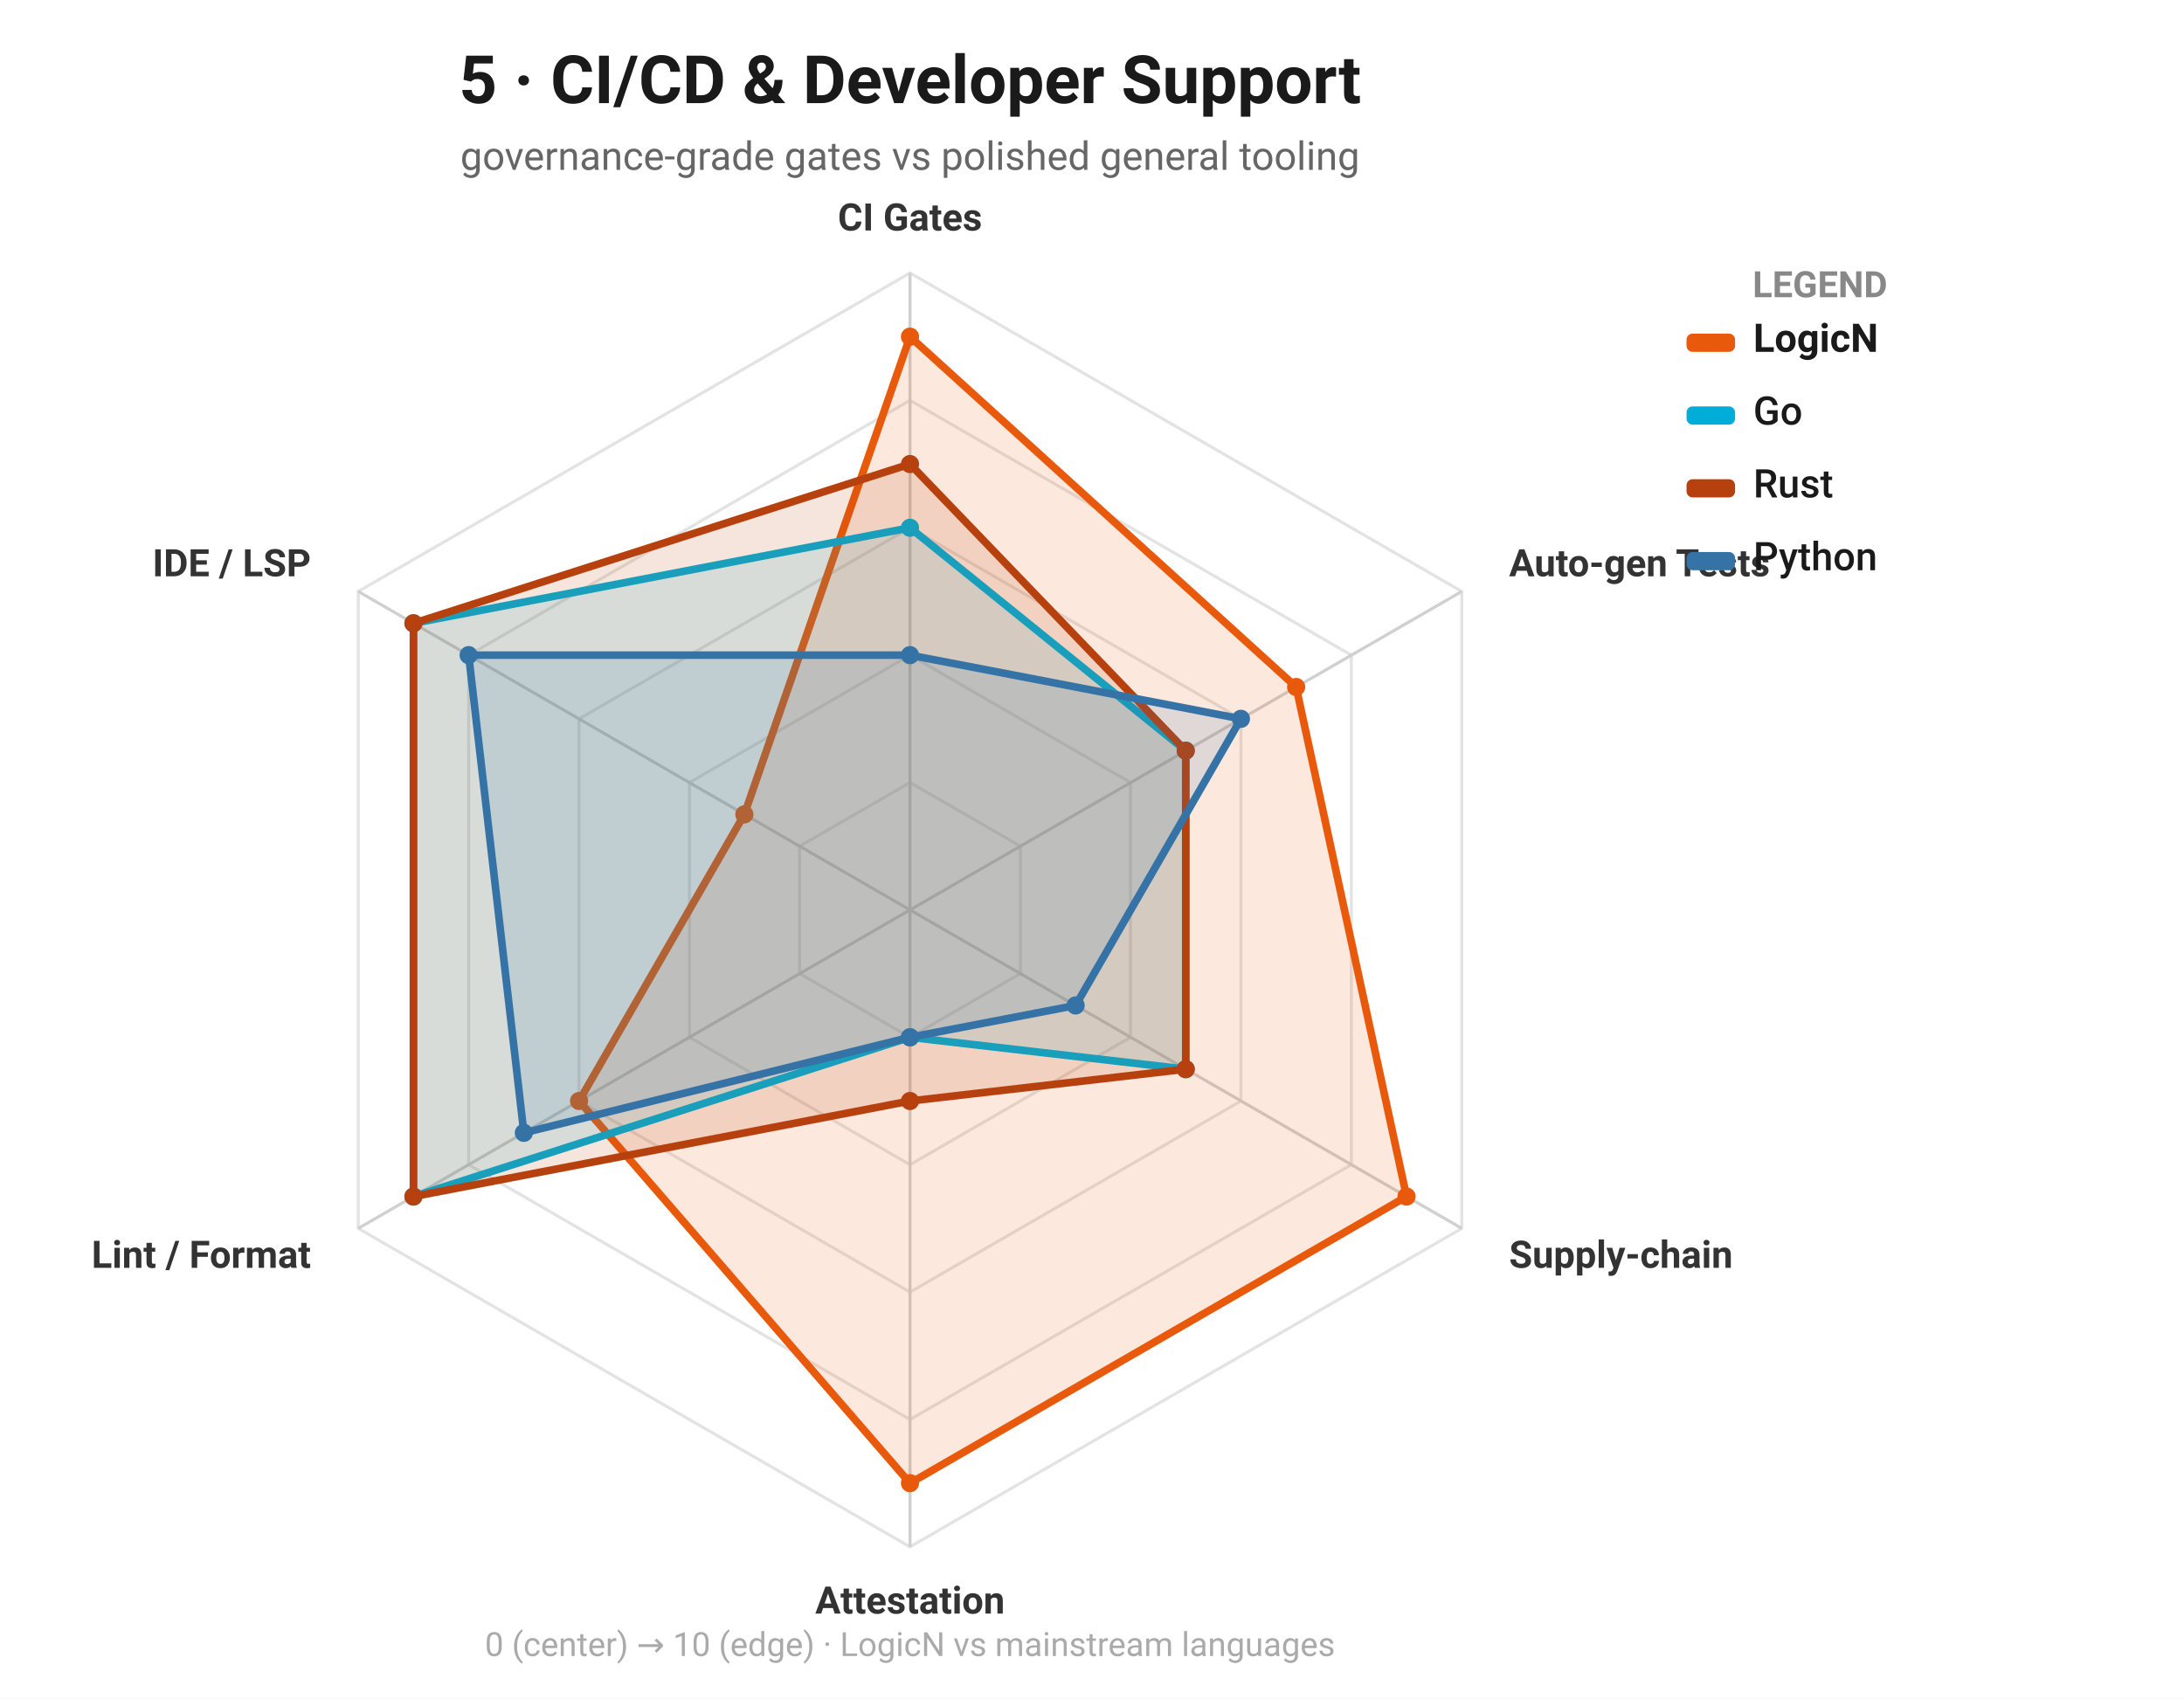
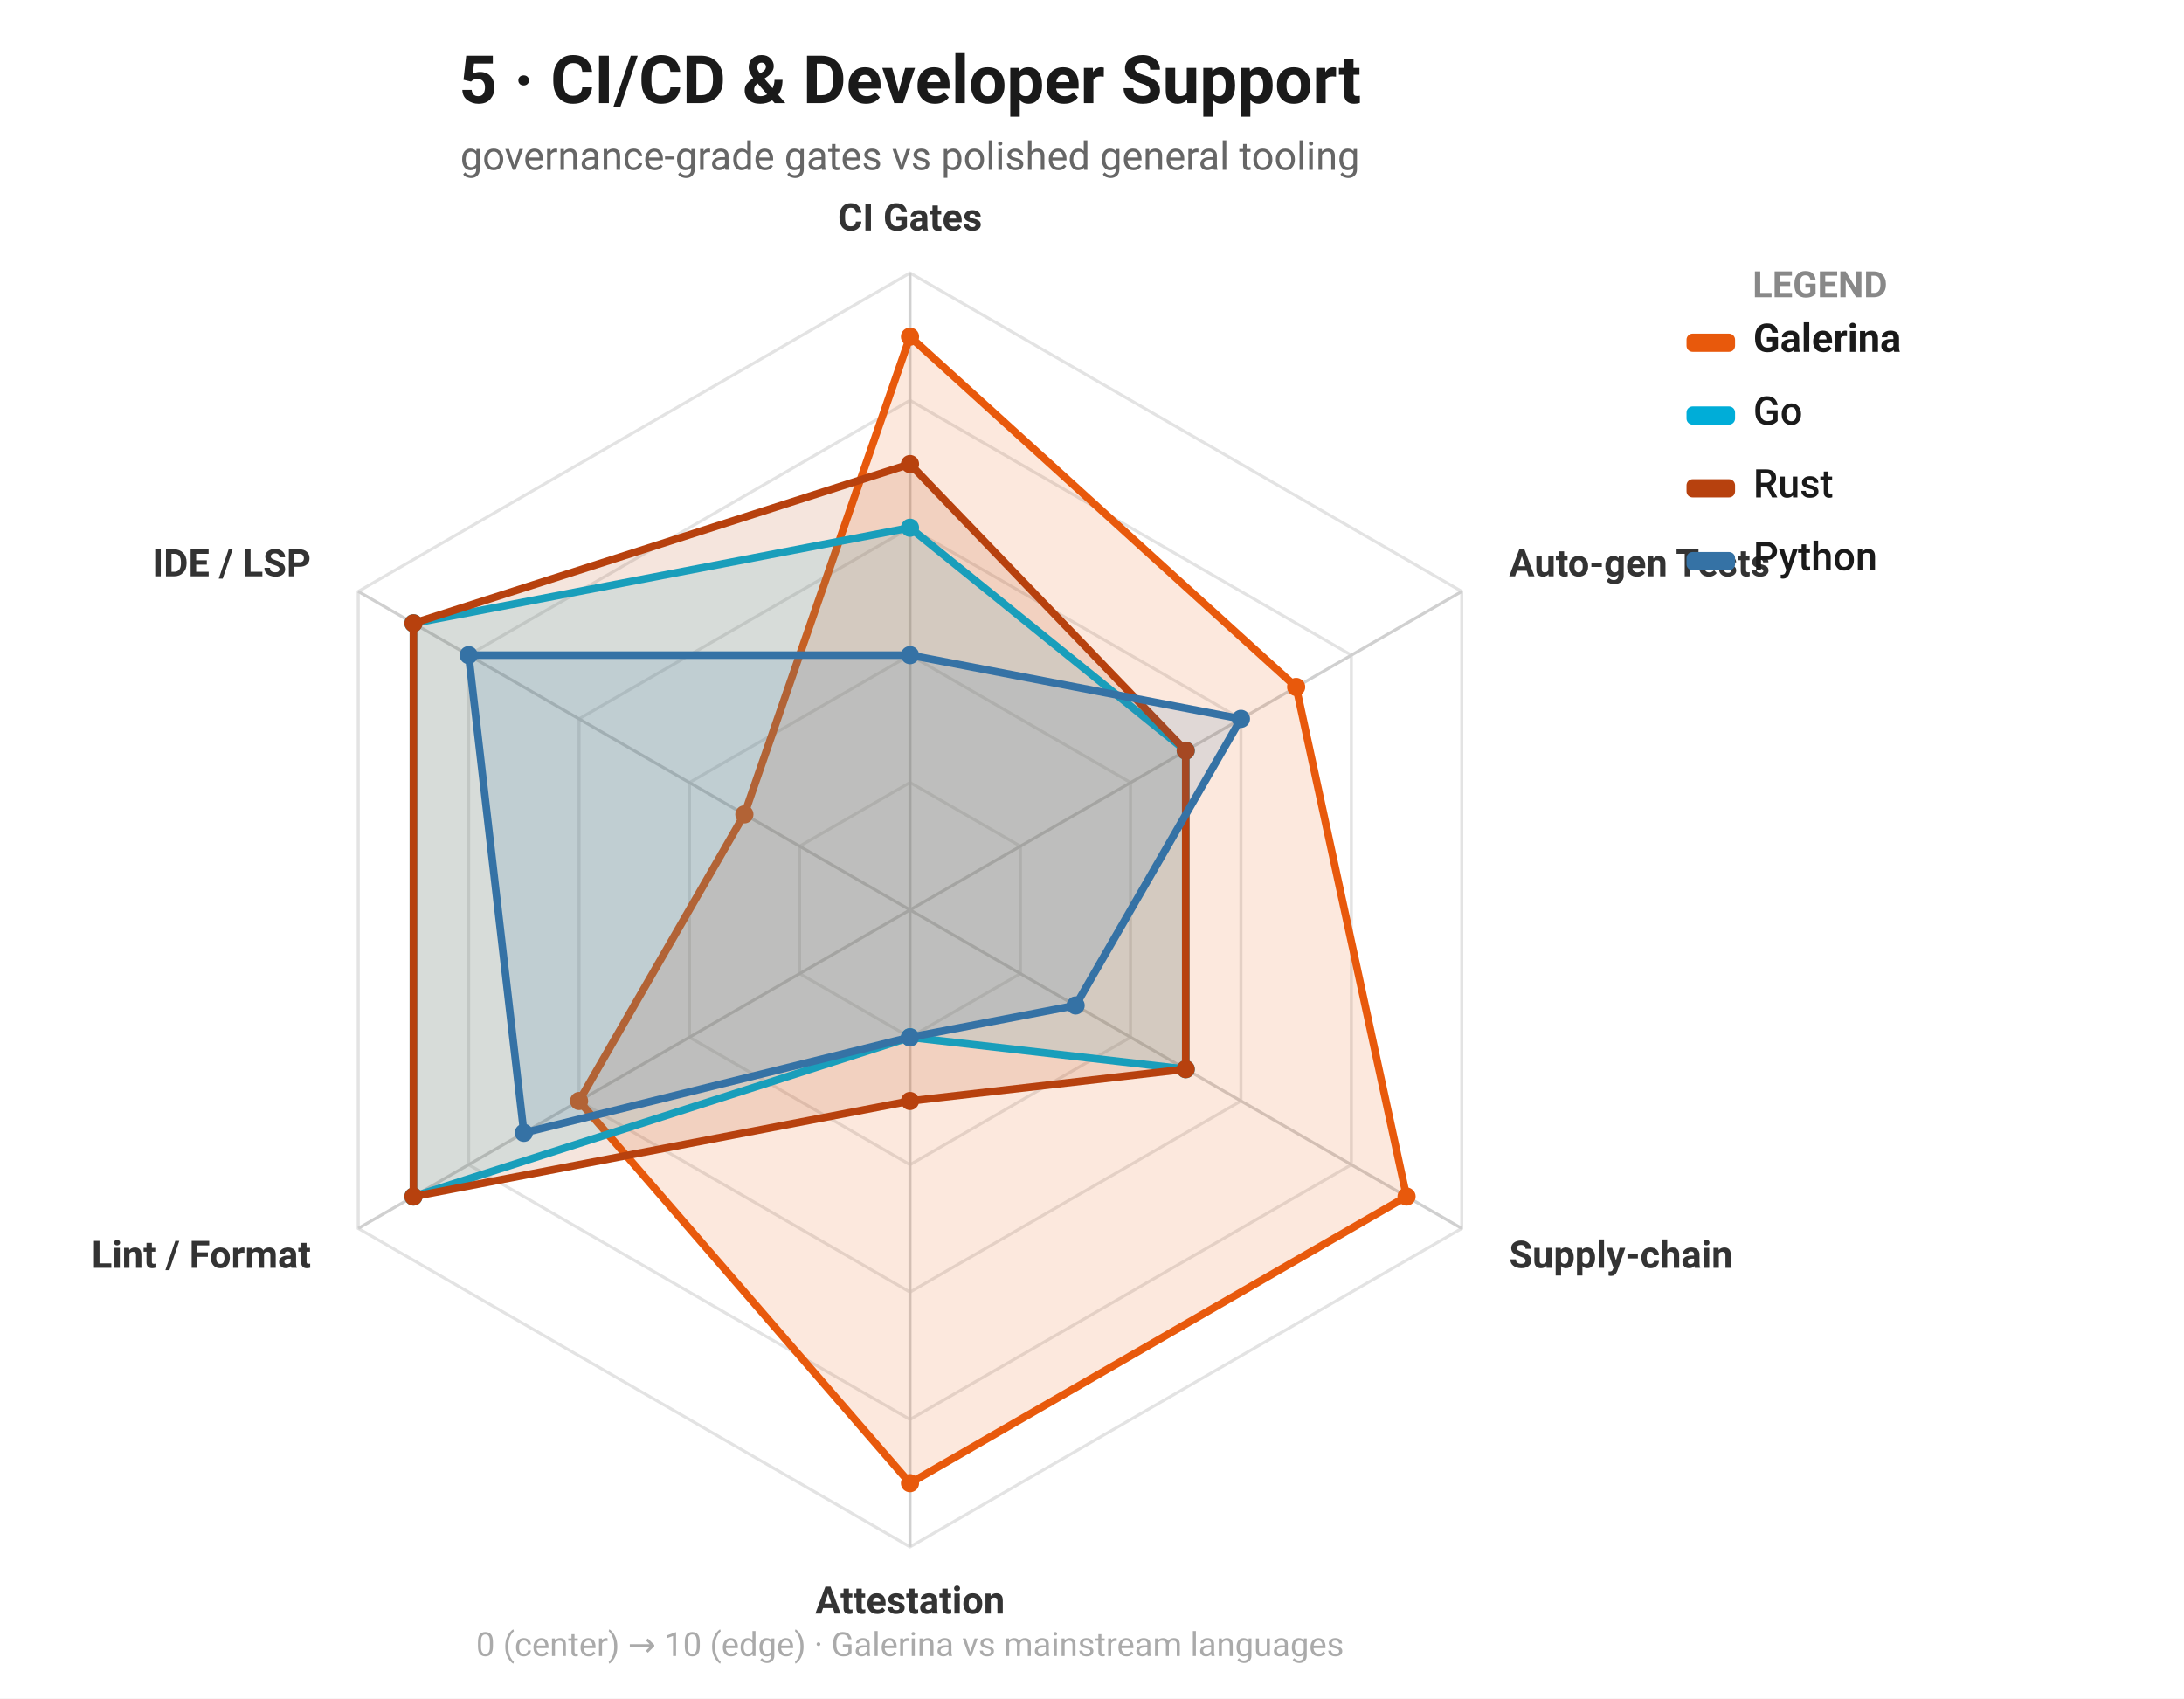
<svg xmlns="http://www.w3.org/2000/svg" viewBox="0 0 720 560" font-family="system-ui,Segoe UI,Roboto,sans-serif">
  <rect width="720" height="560" fill="#ffffff" />
  <text x="300" y="34" text-anchor="middle" font-size="22" font-weight="700" fill="#1a1a1a">5 · CI/CD &amp; Developer Support</text>
  <text x="300" y="56" text-anchor="middle" font-size="13" fill="#666">governance-grade gates vs polished general tooling</text>
  <polygon points="300.0,258.0 336.4,279.0 336.4,321.0 300.0,342.0 263.6,321.0 263.6,279.0" fill="none" stroke="#e3e3e3" stroke-width="1" />
  <polygon points="300.0,216.0 372.7,258.0 372.7,342.0 300.0,384.0 227.3,342.0 227.3,258.0" fill="none" stroke="#e3e3e3" stroke-width="1" />
  <polygon points="300.0,174.0 409.1,237.0 409.1,363.0 300.0,426.0 190.9,363.0 190.9,237.0" fill="none" stroke="#e3e3e3" stroke-width="1" />
  <polygon points="300.0,132.0 445.5,216.0 445.5,384.0 300.0,468.0 154.5,384.0 154.5,216.0" fill="none" stroke="#e3e3e3" stroke-width="1" />
  <polygon points="300.0,90.0 481.9,195.0 481.9,405.0 300.0,510.0 118.1,405.0 118.1,195.0" fill="none" stroke="#e3e3e3" stroke-width="1" />
  <line x1="300" y1="300" x2="300.0" y2="90.0" stroke="#d0d0d0" stroke-width="1" />
  <text x="300.0" y="76.0" text-anchor="middle" font-size="12.5" font-weight="600" fill="#333">CI Gates</text>
  <line x1="300" y1="300" x2="481.9" y2="195.0" stroke="#d0d0d0" stroke-width="1" />
  <text x="497.5" y="190.0" text-anchor="start" font-size="12.5" font-weight="600" fill="#333">Auto-gen Tests</text>
  <line x1="300" y1="300" x2="481.9" y2="405.0" stroke="#d0d0d0" stroke-width="1" />
  <text x="497.5" y="418.0" text-anchor="start" font-size="12.5" font-weight="600" fill="#333">Supply-chain</text>
  <line x1="300" y1="300" x2="300.0" y2="510.0" stroke="#d0d0d0" stroke-width="1" />
  <text x="300.0" y="532.0" text-anchor="middle" font-size="12.5" font-weight="600" fill="#333">Attestation</text>
  <line x1="300" y1="300" x2="118.1" y2="405.0" stroke="#d0d0d0" stroke-width="1" />
  <text x="102.5" y="418.0" text-anchor="end" font-size="12.5" font-weight="600" fill="#333">Lint / Format</text>
  <line x1="300" y1="300" x2="118.1" y2="195.0" stroke="#d0d0d0" stroke-width="1" />
  <text x="102.5" y="190.0" text-anchor="end" font-size="12.5" font-weight="600" fill="#333">IDE / LSP</text>
  <polygon points="300.0,111.0 427.3,226.5 463.7,394.5 300.0,489.0 190.9,363.0 245.4,268.5" fill="#e8590c" fill-opacity="0.14" stroke="#e8590c" stroke-width="2.5" stroke-linejoin="round" />
  <circle cx="300.0" cy="111.0" r="3" fill="#e8590c" />
  <circle cx="427.3" cy="226.5" r="3" fill="#e8590c" />
  <circle cx="463.7" cy="394.5" r="3" fill="#e8590c" />
  <circle cx="300.0" cy="489.0" r="3" fill="#e8590c" />
  <circle cx="190.9" cy="363.0" r="3" fill="#e8590c" />
  <circle cx="245.4" cy="268.5" r="3" fill="#e8590c" />
  <polygon points="300.0,174.0 390.9,247.5 390.9,352.5 300.0,342.0 136.3,394.5 136.3,205.5" fill="#00add8" fill-opacity="0.14" stroke="#00add8" stroke-width="2.5" stroke-linejoin="round" />
  <circle cx="300.0" cy="174.0" r="3" fill="#00add8" />
  <circle cx="390.9" cy="247.5" r="3" fill="#00add8" />
  <circle cx="390.9" cy="352.5" r="3" fill="#00add8" />
  <circle cx="300.0" cy="342.0" r="3" fill="#00add8" />
  <circle cx="136.3" cy="394.5" r="3" fill="#00add8" />
  <circle cx="136.3" cy="205.5" r="3" fill="#00add8" />
  <polygon points="300.0,153.0 390.9,247.5 390.9,352.5 300.0,363.0 136.3,394.5 136.3,205.5" fill="#b7410e" fill-opacity="0.14" stroke="#b7410e" stroke-width="2.5" stroke-linejoin="round" />
  <circle cx="300.0" cy="153.0" r="3" fill="#b7410e" />
  <circle cx="390.9" cy="247.5" r="3" fill="#b7410e" />
  <circle cx="390.9" cy="352.5" r="3" fill="#b7410e" />
  <circle cx="300.0" cy="363.0" r="3" fill="#b7410e" />
  <circle cx="136.3" cy="394.5" r="3" fill="#b7410e" />
  <circle cx="136.3" cy="205.5" r="3" fill="#b7410e" />
  <polygon points="300.0,216.0 409.1,237.0 354.6,331.5 300.0,342.0 172.7,373.5 154.5,216.0" fill="#3572a5" fill-opacity="0.14" stroke="#3572a5" stroke-width="2.5" stroke-linejoin="round" />
  <circle cx="300.0" cy="216.0" r="3" fill="#3572a5" />
  <circle cx="409.1" cy="237.0" r="3" fill="#3572a5" />
  <circle cx="354.6" cy="331.5" r="3" fill="#3572a5" />
  <circle cx="300.0" cy="342.0" r="3" fill="#3572a5" />
  <circle cx="172.7" cy="373.5" r="3" fill="#3572a5" />
  <circle cx="154.5" cy="216.0" r="3" fill="#3572a5" />
  <text x="600" y="98" text-anchor="middle" font-size="12" font-weight="700" fill="#888">LEGEND</text>
  <rect x="556" y="110" width="16" height="6" rx="2" fill="#e8590c" />
-   <text x="578" y="116" font-size="13" font-weight="700" fill="#1a1a1a">LogicN</text>
+   <text x="578" y="116" font-size="13" font-weight="700" fill="#1a1a1a">Galerina</text>
  <rect x="556" y="134" width="16" height="6" rx="2" fill="#00add8" />
  <text x="578" y="140" font-size="13" font-weight="500" fill="#1a1a1a">Go</text>
  <rect x="556" y="158" width="16" height="6" rx="2" fill="#b7410e" />
  <text x="578" y="164" font-size="13" font-weight="500" fill="#1a1a1a">Rust</text>
  <rect x="556" y="182" width="16" height="6" rx="2" fill="#3572a5" />
  <text x="578" y="188" font-size="13" font-weight="500" fill="#1a1a1a">Python</text>
-   <text x="300" y="546" text-anchor="middle" font-size="11" fill="#aaa">0 (center) → 10 (edge) · LogicN vs mainstream languages</text>
+   <text x="300" y="546" text-anchor="middle" font-size="11" fill="#aaa">0 (center) → 10 (edge) · Galerina vs mainstream languages</text>
</svg>
